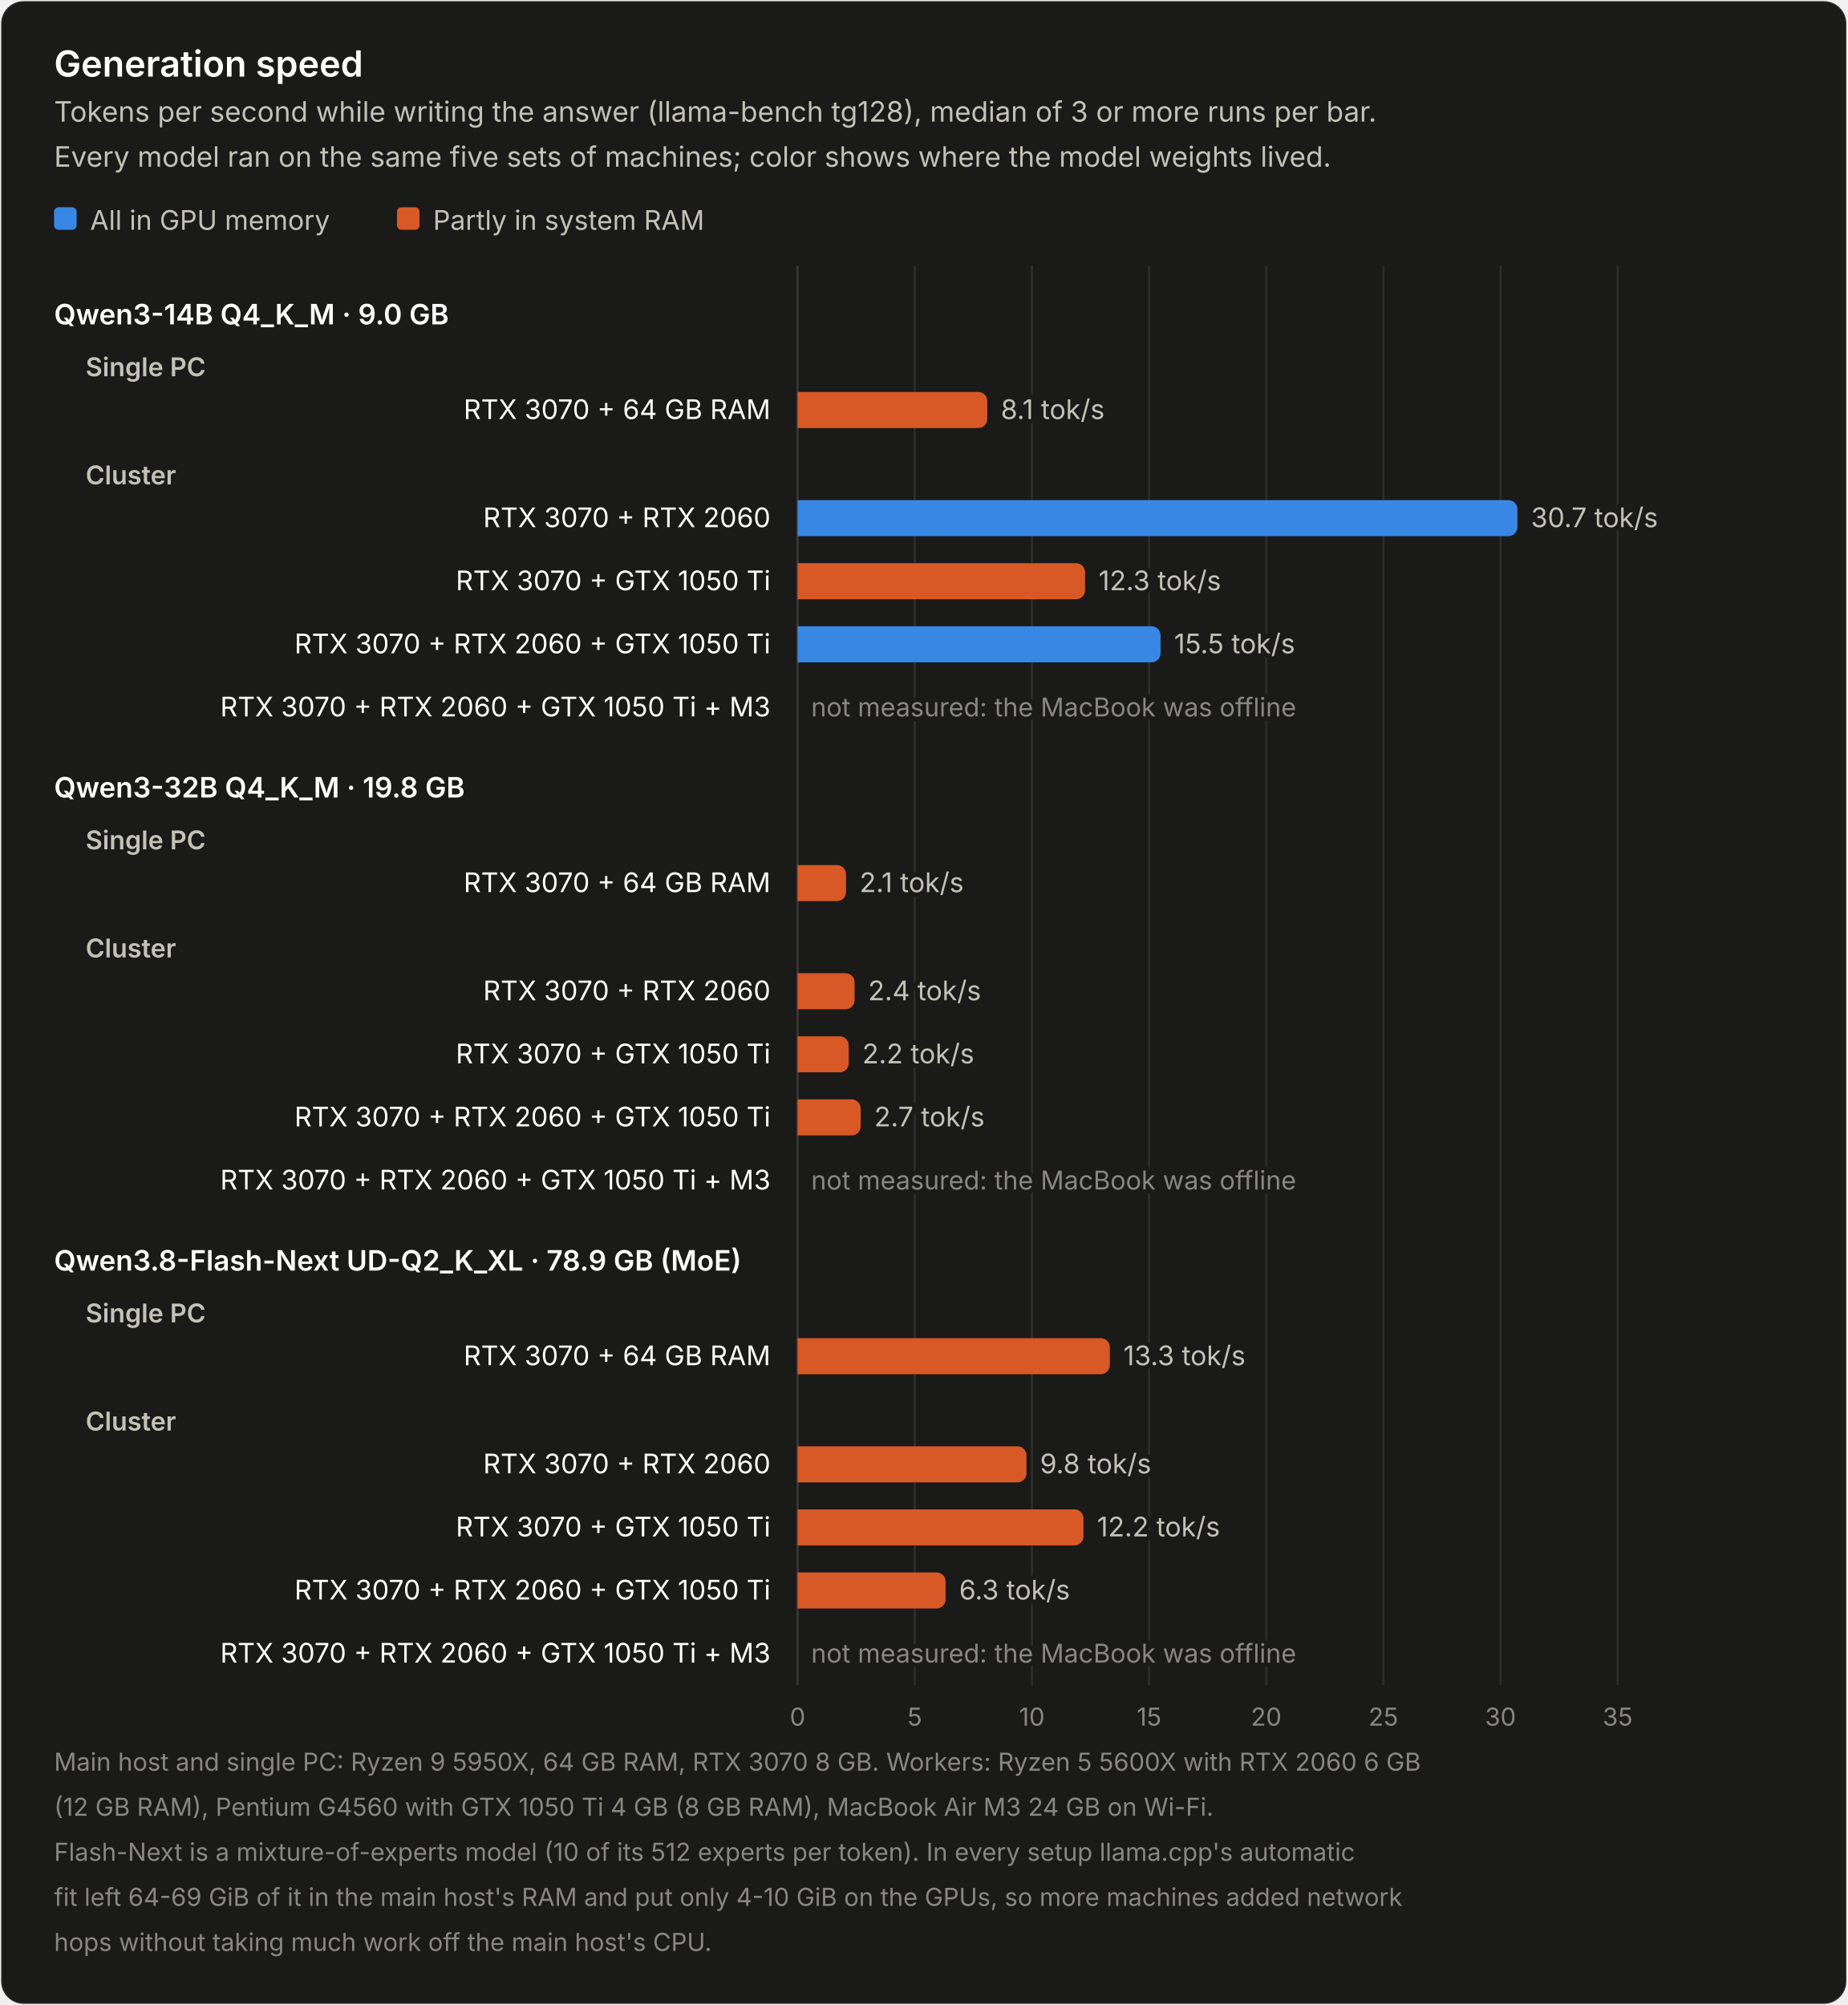
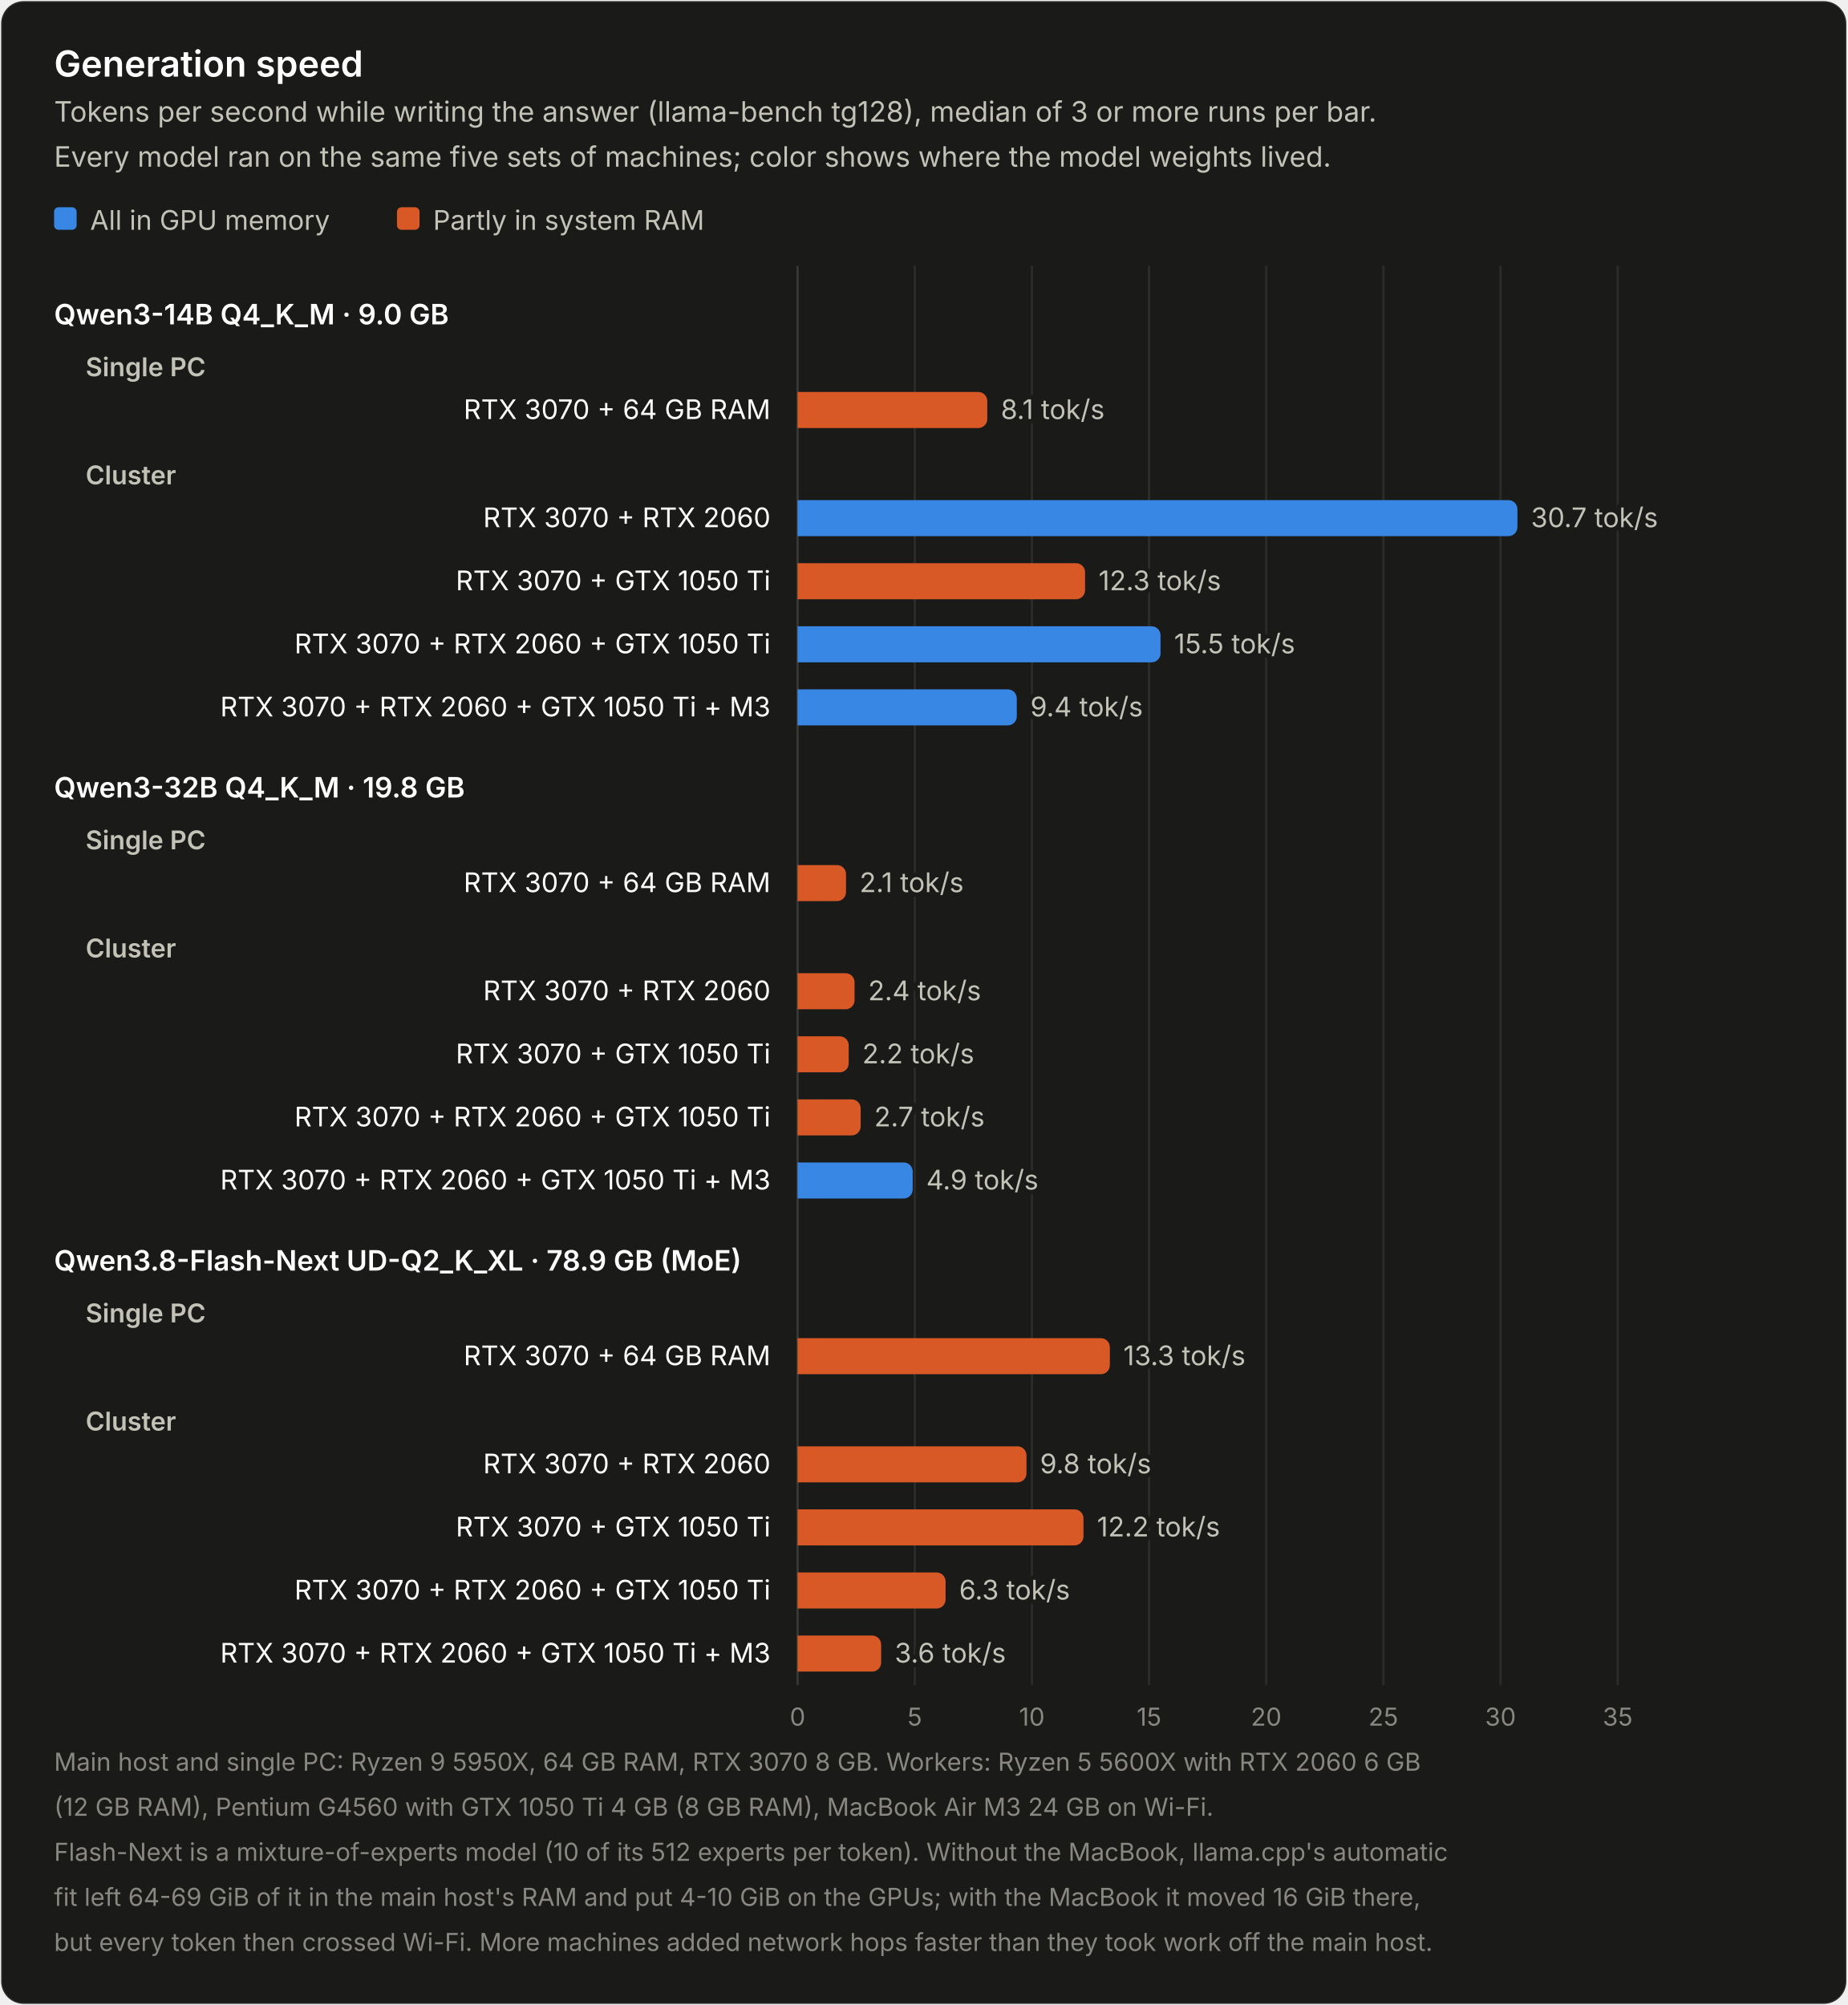
<svg xmlns="http://www.w3.org/2000/svg" width="820" height="890" viewBox="0 0 820 890" role="img" aria-labelledby="t-generation-speed" font-family="system-ui, -apple-system, 'Segoe UI', sans-serif">
  <rect x="0.5" y="0.5" width="819" height="889" rx="10" fill="#1a1a19" stroke="rgba(255,255,255,0.10)" />
  <text x="24.0" y="34.0" font-size="16" font-weight="600" fill="#ffffff" text-anchor="start" style="">Generation speed</text>
  <text x="24.0" y="54.0" font-size="12.5" font-weight="400" fill="#c3c2b7" text-anchor="start" style="">Tokens per second while writing the answer (llama-bench tg128), median of 3 or more runs per bar.</text>
  <text x="24.0" y="74.0" font-size="12.5" font-weight="400" fill="#c3c2b7" text-anchor="start" style="">Every model ran on the same five sets of machines; color shows where the model weights lived.</text>
  <rect x="24" y="92" width="10" height="10" rx="2" fill="#3987e5" />
  <text x="40.0" y="102.0" font-size="12" font-weight="400" fill="#c3c2b7" text-anchor="start" style="">All in GPU memory</text>
  <rect x="176.2" y="92" width="10" height="10" rx="2" fill="#d95926" />
  <text x="192.2" y="102.0" font-size="12" font-weight="400" fill="#c3c2b7" text-anchor="start" style="">Partly in system RAM</text>
  <line x1="354.0" y1="118.0" x2="354.0" y2="748.0" stroke="#383835" stroke-width="1" />
  <text x="354.0" y="766.0" font-size="11" font-weight="400" fill="#898781" text-anchor="middle" style="font-variant-numeric: tabular-nums;">0</text>
  <line x1="406.0" y1="118.0" x2="406.0" y2="748.0" stroke="#2c2c2a" stroke-width="1" />
  <text x="406.0" y="766.0" font-size="11" font-weight="400" fill="#898781" text-anchor="middle" style="font-variant-numeric: tabular-nums;">5</text>
  <line x1="458.0" y1="118.0" x2="458.0" y2="748.0" stroke="#2c2c2a" stroke-width="1" />
  <text x="458.0" y="766.0" font-size="11" font-weight="400" fill="#898781" text-anchor="middle" style="font-variant-numeric: tabular-nums;">10</text>
  <line x1="510.0" y1="118.0" x2="510.0" y2="748.0" stroke="#2c2c2a" stroke-width="1" />
  <text x="510.0" y="766.0" font-size="11" font-weight="400" fill="#898781" text-anchor="middle" style="font-variant-numeric: tabular-nums;">15</text>
  <line x1="562.0" y1="118.0" x2="562.0" y2="748.0" stroke="#2c2c2a" stroke-width="1" />
  <text x="562.0" y="766.0" font-size="11" font-weight="400" fill="#898781" text-anchor="middle" style="font-variant-numeric: tabular-nums;">20</text>
  <line x1="614.0" y1="118.0" x2="614.0" y2="748.0" stroke="#2c2c2a" stroke-width="1" />
  <text x="614.0" y="766.0" font-size="11" font-weight="400" fill="#898781" text-anchor="middle" style="font-variant-numeric: tabular-nums;">25</text>
  <line x1="666.0" y1="118.0" x2="666.0" y2="748.0" stroke="#2c2c2a" stroke-width="1" />
  <text x="666.0" y="766.0" font-size="11" font-weight="400" fill="#898781" text-anchor="middle" style="font-variant-numeric: tabular-nums;">30</text>
  <line x1="718.0" y1="118.0" x2="718.0" y2="748.0" stroke="#2c2c2a" stroke-width="1" />
  <text x="718.0" y="766.0" font-size="11" font-weight="400" fill="#898781" text-anchor="middle" style="font-variant-numeric: tabular-nums;">35</text>
  <text x="24.0" y="144.0" font-size="12.5" font-weight="600" fill="#ffffff" text-anchor="start" style="">Qwen3-14B Q4_K_M · 9.0 GB</text>
  <text x="38.0" y="167.0" font-size="11.5" font-weight="600" fill="#c3c2b7" text-anchor="start" style="">Single PC</text>
  <text x="342.0" y="186.0" font-size="12" font-weight="400" fill="#ffffff" text-anchor="end" style="">RTX 3070 + 64 GB RAM</text>
  <path d="M354.0,174.0 H434.2 A4.0,4.0 0 0 1 438.2,178.0 V186.0 A4.0,4.0 0 0 1 434.2,190.0 H354.0 Z" fill="#d95926" />
  <text x="444.2" y="186.0" font-size="12" font-weight="400" fill="#c3c2b7" text-anchor="start" style="font-variant-numeric: tabular-nums;" stroke="#1a1a19" stroke-width="4" stroke-linejoin="round" paint-order="stroke">8.1 tok/s</text>
  <text x="38.0" y="215.0" font-size="11.5" font-weight="600" fill="#c3c2b7" text-anchor="start" style="">Cluster</text>
  <text x="342.0" y="234.0" font-size="12" font-weight="400" fill="#ffffff" text-anchor="end" style="">RTX 3070 + RTX 2060</text>
  <path d="M354.0,222.0 H669.5 A4.0,4.0 0 0 1 673.5,226.0 V234.0 A4.0,4.0 0 0 1 669.5,238.0 H354.0 Z" fill="#3987e5" />
  <text x="679.5" y="234.0" font-size="12" font-weight="400" fill="#c3c2b7" text-anchor="start" style="font-variant-numeric: tabular-nums;" stroke="#1a1a19" stroke-width="4" stroke-linejoin="round" paint-order="stroke">30.7 tok/s</text>
  <text x="342.0" y="262.0" font-size="12" font-weight="400" fill="#ffffff" text-anchor="end" style="">RTX 3070 + GTX 1050 Ti</text>
  <path d="M354.0,250.0 H477.6 A4.0,4.0 0 0 1 481.6,254.0 V262.0 A4.0,4.0 0 0 1 477.6,266.0 H354.0 Z" fill="#d95926" />
  <text x="487.6" y="262.0" font-size="12" font-weight="400" fill="#c3c2b7" text-anchor="start" style="font-variant-numeric: tabular-nums;" stroke="#1a1a19" stroke-width="4" stroke-linejoin="round" paint-order="stroke">12.3 tok/s</text>
  <text x="342.0" y="290.0" font-size="12" font-weight="400" fill="#ffffff" text-anchor="end" style="">RTX 3070 + RTX 2060 + GTX 1050 Ti</text>
  <path d="M354.0,278.0 H511.1 A4.0,4.0 0 0 1 515.1,282.0 V290.0 A4.0,4.0 0 0 1 511.1,294.0 H354.0 Z" fill="#3987e5" />
  <text x="521.1" y="290.0" font-size="12" font-weight="400" fill="#c3c2b7" text-anchor="start" style="font-variant-numeric: tabular-nums;" stroke="#1a1a19" stroke-width="4" stroke-linejoin="round" paint-order="stroke">15.5 tok/s</text>
  <text x="342.0" y="318.0" font-size="12" font-weight="400" fill="#ffffff" text-anchor="end" style="">RTX 3070 + RTX 2060 + GTX 1050 Ti + M3</text>
-   <text x="360.0" y="318.0" font-size="11.5" font-weight="400" fill="#898781" text-anchor="start" style="" stroke="#1a1a19" stroke-width="4" stroke-linejoin="round" paint-order="stroke">not measured: the MacBook was offline</text>
+   <path d="M354.0,306.0 H447.3 A4.0,4.0 0 0 1 451.3,310.0 V318.0 A4.0,4.0 0 0 1 447.3,322.0 H354.0 Z" fill="#3987e5" />
+   <text x="457.3" y="318.0" font-size="12" font-weight="400" fill="#c3c2b7" text-anchor="start" style="font-variant-numeric: tabular-nums;" stroke="#1a1a19" stroke-width="4" stroke-linejoin="round" paint-order="stroke">9.4 tok/s</text>
  <text x="24.0" y="354.0" font-size="12.5" font-weight="600" fill="#ffffff" text-anchor="start" style="">Qwen3-32B Q4_K_M · 19.8 GB</text>
  <text x="38.0" y="377.0" font-size="11.5" font-weight="600" fill="#c3c2b7" text-anchor="start" style="">Single PC</text>
  <text x="342.0" y="396.0" font-size="12" font-weight="400" fill="#ffffff" text-anchor="end" style="">RTX 3070 + 64 GB RAM</text>
  <path d="M354.0,384.0 H371.5 A4.0,4.0 0 0 1 375.5,388.0 V396.0 A4.0,4.0 0 0 1 371.5,400.0 H354.0 Z" fill="#d95926" />
  <text x="381.5" y="396.0" font-size="12" font-weight="400" fill="#c3c2b7" text-anchor="start" style="font-variant-numeric: tabular-nums;" stroke="#1a1a19" stroke-width="4" stroke-linejoin="round" paint-order="stroke">2.1 tok/s</text>
  <text x="38.0" y="425.0" font-size="11.5" font-weight="600" fill="#c3c2b7" text-anchor="start" style="">Cluster</text>
  <text x="342.0" y="444.0" font-size="12" font-weight="400" fill="#ffffff" text-anchor="end" style="">RTX 3070 + RTX 2060</text>
  <path d="M354.0,432.0 H375.3 A4.0,4.0 0 0 1 379.3,436.0 V444.0 A4.0,4.0 0 0 1 375.3,448.0 H354.0 Z" fill="#d95926" />
  <text x="385.3" y="444.0" font-size="12" font-weight="400" fill="#c3c2b7" text-anchor="start" style="font-variant-numeric: tabular-nums;" stroke="#1a1a19" stroke-width="4" stroke-linejoin="round" paint-order="stroke">2.4 tok/s</text>
  <text x="342.0" y="472.0" font-size="12" font-weight="400" fill="#ffffff" text-anchor="end" style="">RTX 3070 + GTX 1050 Ti</text>
  <path d="M354.0,460.0 H372.7 A4.0,4.0 0 0 1 376.7,464.0 V472.0 A4.0,4.0 0 0 1 372.7,476.0 H354.0 Z" fill="#d95926" />
  <text x="382.7" y="472.0" font-size="12" font-weight="400" fill="#c3c2b7" text-anchor="start" style="font-variant-numeric: tabular-nums;" stroke="#1a1a19" stroke-width="4" stroke-linejoin="round" paint-order="stroke">2.2 tok/s</text>
  <text x="342.0" y="500.0" font-size="12" font-weight="400" fill="#ffffff" text-anchor="end" style="">RTX 3070 + RTX 2060 + GTX 1050 Ti</text>
  <path d="M354.0,488.0 H378.0 A4.0,4.0 0 0 1 382.0,492.0 V500.0 A4.0,4.0 0 0 1 378.0,504.0 H354.0 Z" fill="#d95926" />
  <text x="388.0" y="500.0" font-size="12" font-weight="400" fill="#c3c2b7" text-anchor="start" style="font-variant-numeric: tabular-nums;" stroke="#1a1a19" stroke-width="4" stroke-linejoin="round" paint-order="stroke">2.7 tok/s</text>
  <text x="342.0" y="528.0" font-size="12" font-weight="400" fill="#ffffff" text-anchor="end" style="">RTX 3070 + RTX 2060 + GTX 1050 Ti + M3</text>
-   <text x="360.0" y="528.0" font-size="11.5" font-weight="400" fill="#898781" text-anchor="start" style="" stroke="#1a1a19" stroke-width="4" stroke-linejoin="round" paint-order="stroke">not measured: the MacBook was offline</text>
+   <path d="M354.0,516.0 H401.1 A4.0,4.0 0 0 1 405.1,520.0 V528.0 A4.0,4.0 0 0 1 401.1,532.0 H354.0 Z" fill="#3987e5" />
+   <text x="411.1" y="528.0" font-size="12" font-weight="400" fill="#c3c2b7" text-anchor="start" style="font-variant-numeric: tabular-nums;" stroke="#1a1a19" stroke-width="4" stroke-linejoin="round" paint-order="stroke">4.9 tok/s</text>
  <text x="24.0" y="564.0" font-size="12.5" font-weight="600" fill="#ffffff" text-anchor="start" style="">Qwen3.8-Flash-Next UD-Q2_K_XL · 78.9 GB (MoE)</text>
  <text x="38.0" y="587.0" font-size="11.5" font-weight="600" fill="#c3c2b7" text-anchor="start" style="">Single PC</text>
  <text x="342.0" y="606.0" font-size="12" font-weight="400" fill="#ffffff" text-anchor="end" style="">RTX 3070 + 64 GB RAM</text>
  <path d="M354.0,594.0 H488.6 A4.0,4.0 0 0 1 492.6,598.0 V606.0 A4.0,4.0 0 0 1 488.6,610.0 H354.0 Z" fill="#d95926" />
  <text x="498.6" y="606.0" font-size="12" font-weight="400" fill="#c3c2b7" text-anchor="start" style="font-variant-numeric: tabular-nums;" stroke="#1a1a19" stroke-width="4" stroke-linejoin="round" paint-order="stroke">13.3 tok/s</text>
  <text x="38.0" y="635.0" font-size="11.5" font-weight="600" fill="#c3c2b7" text-anchor="start" style="">Cluster</text>
  <text x="342.0" y="654.0" font-size="12" font-weight="400" fill="#ffffff" text-anchor="end" style="">RTX 3070 + RTX 2060</text>
  <path d="M354.0,642.0 H451.6 A4.0,4.0 0 0 1 455.6,646.0 V654.0 A4.0,4.0 0 0 1 451.6,658.0 H354.0 Z" fill="#d95926" />
  <text x="461.6" y="654.0" font-size="12" font-weight="400" fill="#c3c2b7" text-anchor="start" style="font-variant-numeric: tabular-nums;" stroke="#1a1a19" stroke-width="4" stroke-linejoin="round" paint-order="stroke">9.8 tok/s</text>
  <text x="342.0" y="682.0" font-size="12" font-weight="400" fill="#ffffff" text-anchor="end" style="">RTX 3070 + GTX 1050 Ti</text>
  <path d="M354.0,670.0 H476.9 A4.0,4.0 0 0 1 480.9,674.0 V682.0 A4.0,4.0 0 0 1 476.9,686.0 H354.0 Z" fill="#d95926" />
  <text x="486.9" y="682.0" font-size="12" font-weight="400" fill="#c3c2b7" text-anchor="start" style="font-variant-numeric: tabular-nums;" stroke="#1a1a19" stroke-width="4" stroke-linejoin="round" paint-order="stroke">12.2 tok/s</text>
  <text x="342.0" y="710.0" font-size="12" font-weight="400" fill="#ffffff" text-anchor="end" style="">RTX 3070 + RTX 2060 + GTX 1050 Ti</text>
  <path d="M354.0,698.0 H415.7 A4.0,4.0 0 0 1 419.7,702.0 V710.0 A4.0,4.0 0 0 1 415.7,714.0 H354.0 Z" fill="#d95926" />
  <text x="425.7" y="710.0" font-size="12" font-weight="400" fill="#c3c2b7" text-anchor="start" style="font-variant-numeric: tabular-nums;" stroke="#1a1a19" stroke-width="4" stroke-linejoin="round" paint-order="stroke">6.3 tok/s</text>
  <text x="342.0" y="738.0" font-size="12" font-weight="400" fill="#ffffff" text-anchor="end" style="">RTX 3070 + RTX 2060 + GTX 1050 Ti + M3</text>
-   <text x="360.0" y="738.0" font-size="11.5" font-weight="400" fill="#898781" text-anchor="start" style="" stroke="#1a1a19" stroke-width="4" stroke-linejoin="round" paint-order="stroke">not measured: the MacBook was offline</text>
+   <path d="M354.0,726.0 H387.1 A4.0,4.0 0 0 1 391.1,730.0 V738.0 A4.0,4.0 0 0 1 387.1,742.0 H354.0 Z" fill="#d95926" />
+   <text x="397.1" y="738.0" font-size="12" font-weight="400" fill="#c3c2b7" text-anchor="start" style="font-variant-numeric: tabular-nums;" stroke="#1a1a19" stroke-width="4" stroke-linejoin="round" paint-order="stroke">3.6 tok/s</text>
  <text x="24.0" y="786.0" font-size="11" font-weight="400" fill="#898781" text-anchor="start" style="">Main host and single PC: Ryzen 9 5950X, 64 GB RAM, RTX 3070 8 GB. Workers: Ryzen 5 5600X with RTX 2060 6 GB</text>
  <text x="24.0" y="806.0" font-size="11" font-weight="400" fill="#898781" text-anchor="start" style="">(12 GB RAM), Pentium G4560 with GTX 1050 Ti 4 GB (8 GB RAM), MacBook Air M3 24 GB on Wi-Fi.</text>
-   <text x="24.0" y="826.0" font-size="11" font-weight="400" fill="#898781" text-anchor="start" style="">Flash-Next is a mixture-of-experts model (10 of its 512 experts per token). In every setup llama.cpp's automatic</text>
-   <text x="24.0" y="846.0" font-size="11" font-weight="400" fill="#898781" text-anchor="start" style="">fit left 64-69 GiB of it in the main host's RAM and put only 4-10 GiB on the GPUs, so more machines added network</text>
-   <text x="24.0" y="866.0" font-size="11" font-weight="400" fill="#898781" text-anchor="start" style="">hops without taking much work off the main host's CPU.</text>
+   <text x="24.0" y="826.0" font-size="11" font-weight="400" fill="#898781" text-anchor="start" style="">Flash-Next is a mixture-of-experts model (10 of its 512 experts per token). Without the MacBook, llama.cpp's automatic</text>
+   <text x="24.0" y="846.0" font-size="11" font-weight="400" fill="#898781" text-anchor="start" style="">fit left 64-69 GiB of it in the main host's RAM and put 4-10 GiB on the GPUs; with the MacBook it moved 16 GiB there,</text>
+   <text x="24.0" y="866.0" font-size="11" font-weight="400" fill="#898781" text-anchor="start" style="">but every token then crossed Wi-Fi. More machines added network hops faster than they took work off the main host.</text>
</svg>
